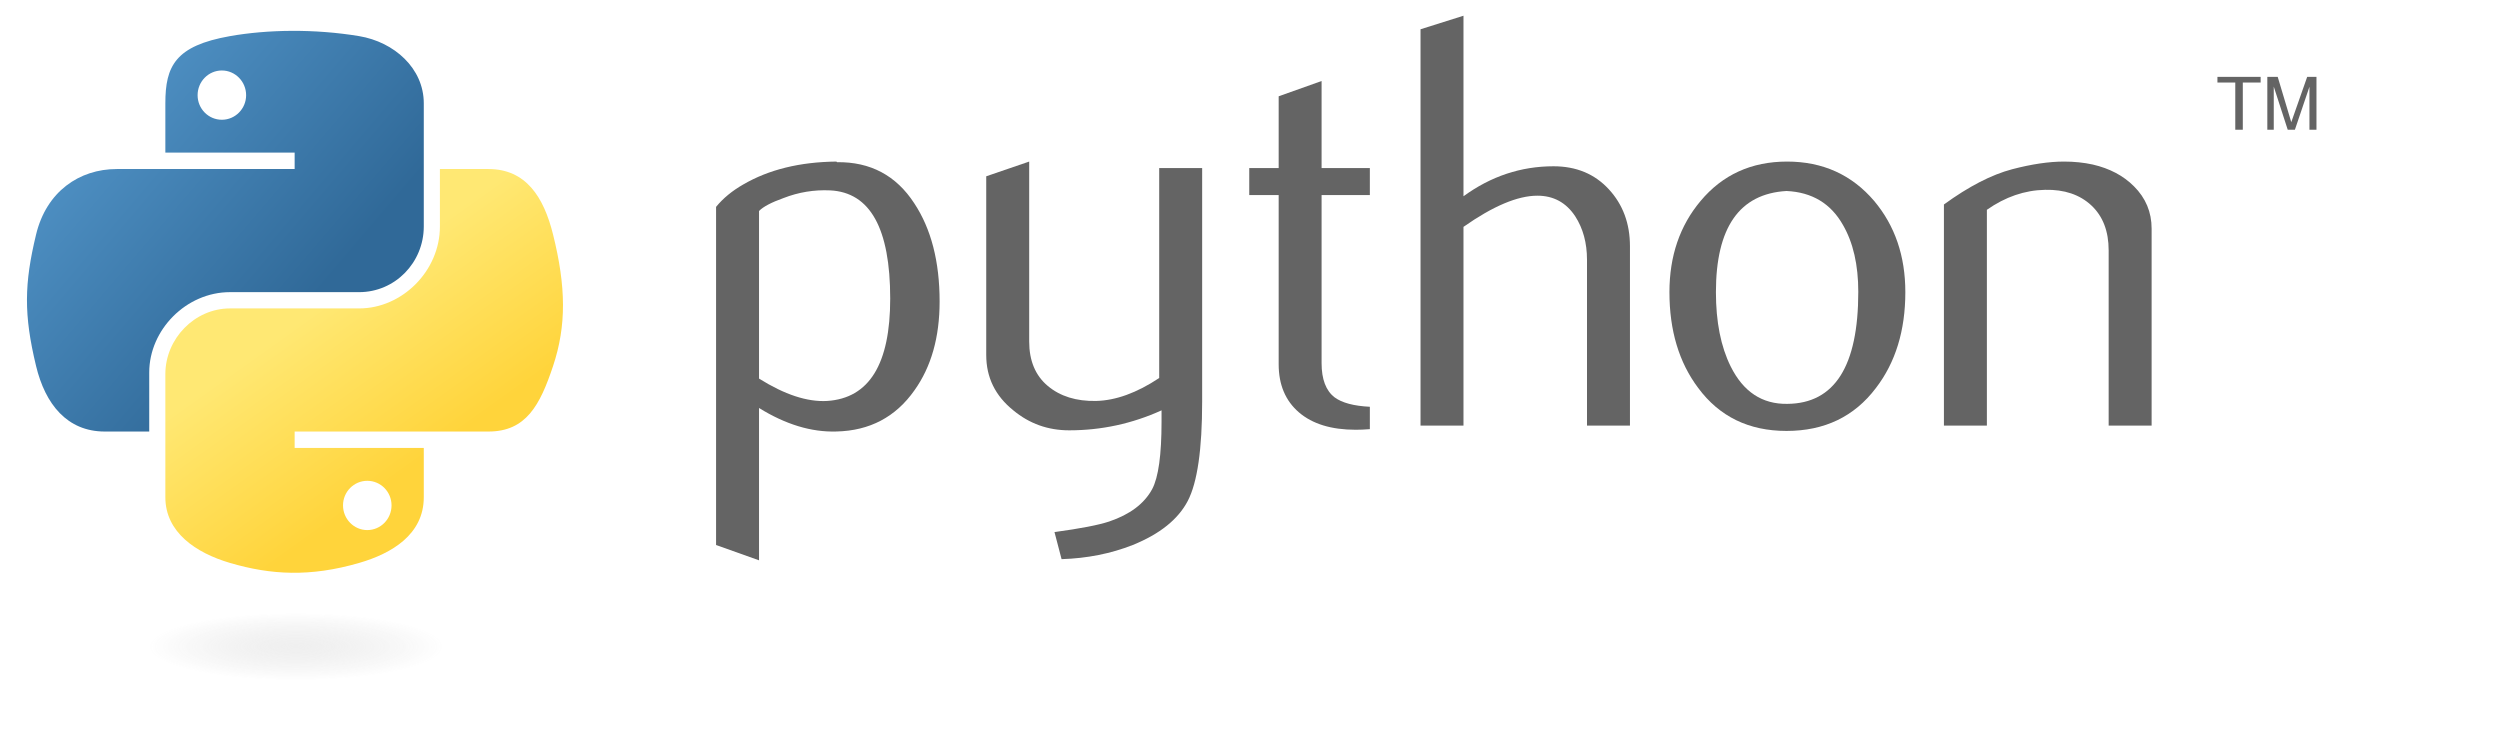
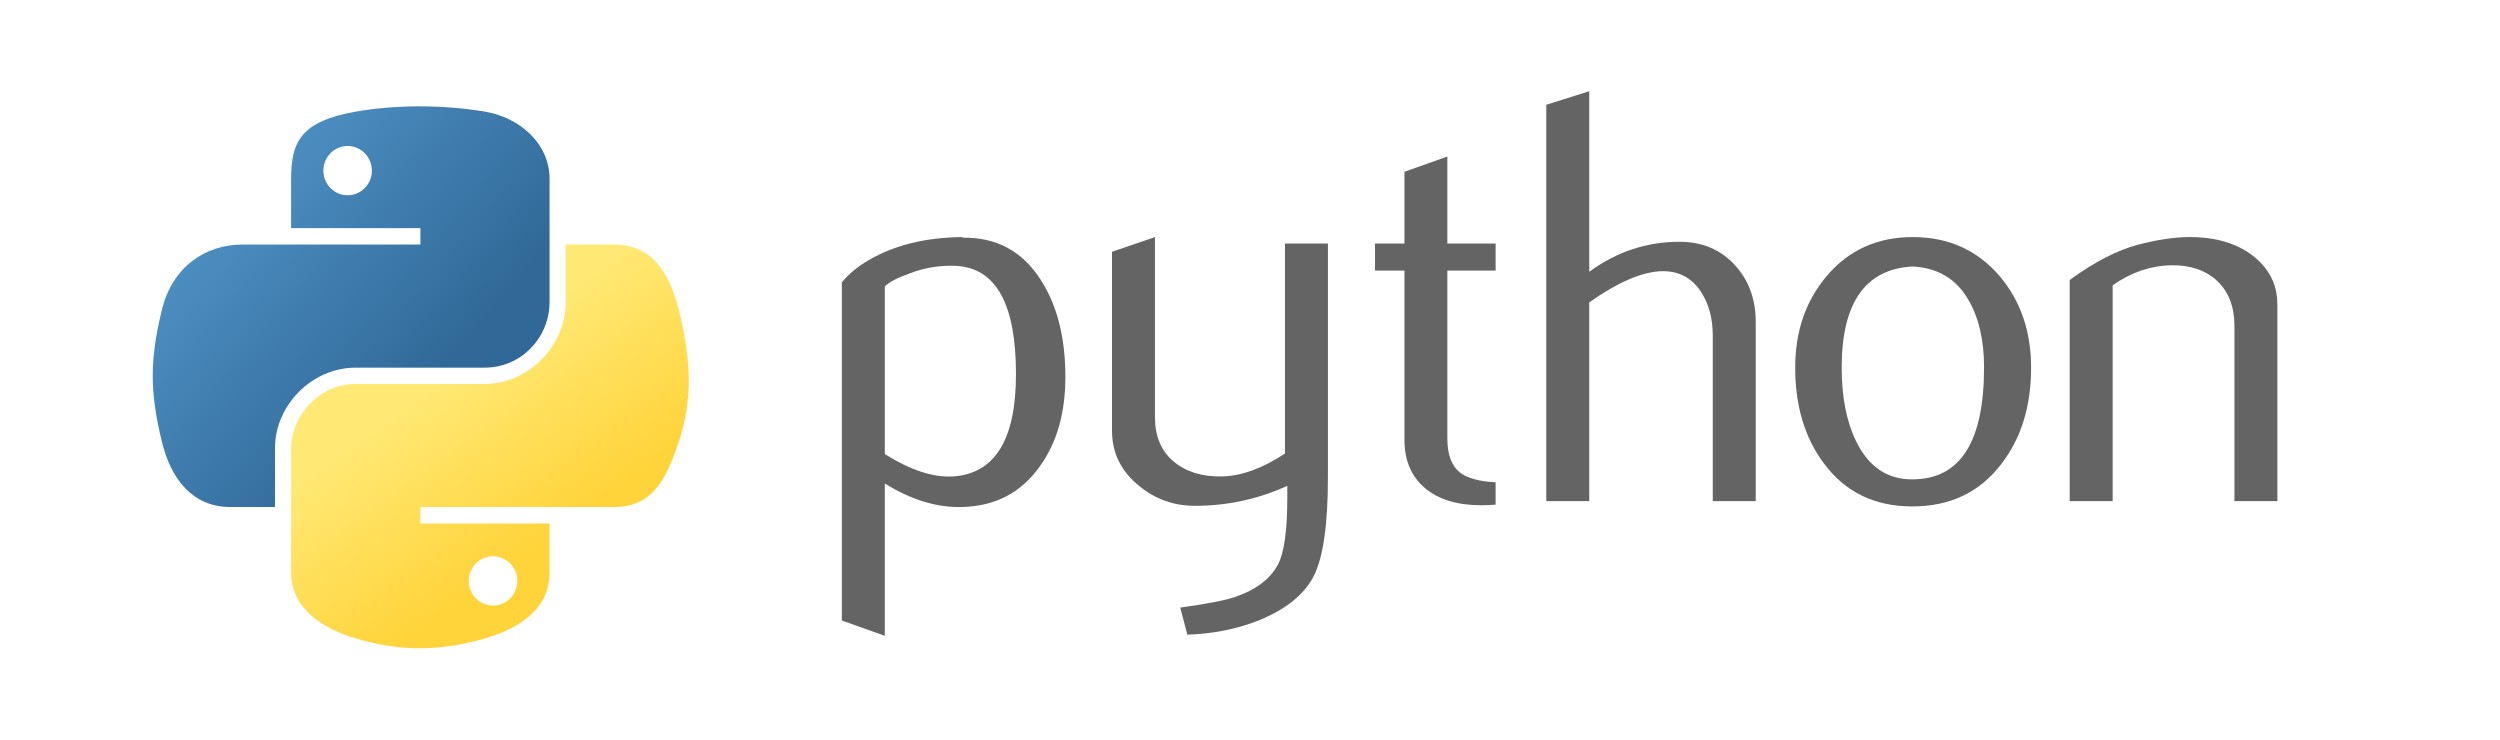
- <svg xmlns="http://www.w3.org/2000/svg" xmlns:xlink="http://www.w3.org/1999/xlink" version="1.0" width="388.84pt" height="115.02pt" id="svg2">
-   <defs id="defs4">
-     <linearGradient id="linearGradient2795">
-       <stop style="stop-color:#b8b8b8;stop-opacity:0.498" offset="0" id="stop2797" />
-       <stop style="stop-color:#7f7f7f;stop-opacity:0" offset="1" id="stop2799" />
+ <svg xmlns="http://www.w3.org/2000/svg" width="388.84" height="115.02" viewBox="0 0 388.84 115.02">
+   <defs>
+     <linearGradient id="linear-gradient-1" x1="23.754" y1="16.54" x2="70.124" y2="56.054" gradientUnits="userSpaceOnUse">
+       <stop offset="0" stop-color="#5a9fd4" />
+       <stop offset="1" stop-color="#306998" />
    </linearGradient>
-     <linearGradient id="linearGradient2787">
-       <stop style="stop-color:#7f7f7f;stop-opacity:0.5" offset="0" id="stop2789" />
-       <stop style="stop-color:#7f7f7f;stop-opacity:0" offset="1" id="stop2791" />
+     <linearGradient id="linear-gradient-2" x1="76.202" y1="89.701" x2="59.567" y2="66.389" gradientUnits="userSpaceOnUse">
+       <stop offset="0" stop-color="#ffd43b" />
+       <stop offset="1" stop-color="#ffe873" />
    </linearGradient>
-     <linearGradient id="linearGradient3676">
-       <stop style="stop-color:#b2b2b2;stop-opacity:0.5" offset="0" id="stop3678" />
-       <stop style="stop-color:#b3b3b3;stop-opacity:0" offset="1" id="stop3680" />
-     </linearGradient>
-     <linearGradient id="linearGradient3236">
-       <stop style="stop-color:#f4f4f4;stop-opacity:1" offset="0" id="stop3244" />
-       <stop style="stop-color:#ffffff;stop-opacity:1" offset="1" id="stop3240" />
-     </linearGradient>
-     <linearGradient id="linearGradient4671">
-       <stop style="stop-color:#ffd43b;stop-opacity:1" offset="0" id="stop4673" />
-       <stop style="stop-color:#ffe873;stop-opacity:1" offset="1" id="stop4675" />
-     </linearGradient>
-     <linearGradient id="linearGradient4689">
-       <stop style="stop-color:#5a9fd4;stop-opacity:1" offset="0" id="stop4691" />
-       <stop style="stop-color:#306998;stop-opacity:1" offset="1" id="stop4693" />
-     </linearGradient>
-     <linearGradient x1="224.24" y1="144.757" x2="-65.309" y2="144.757" id="linearGradient2987" xlink:href="#linearGradient4671" gradientUnits="userSpaceOnUse" gradientTransform="translate(100.2702,99.61116)" />
-     <linearGradient x1="172.942" y1="77.476" x2="26.67" y2="76.313" id="linearGradient2990" xlink:href="#linearGradient4689" gradientUnits="userSpaceOnUse" gradientTransform="translate(100.2702,99.61116)" />
-     <linearGradient x1="172.942" y1="77.476" x2="26.67" y2="76.313" id="linearGradient2587" xlink:href="#linearGradient4689" gradientUnits="userSpaceOnUse" gradientTransform="translate(100.2702,99.61116)" />
-     <linearGradient x1="224.24" y1="144.757" x2="-65.309" y2="144.757" id="linearGradient2589" xlink:href="#linearGradient4671" gradientUnits="userSpaceOnUse" gradientTransform="translate(100.2702,99.61116)" />
-     <linearGradient x1="172.942" y1="77.476" x2="26.67" y2="76.313" id="linearGradient2248" xlink:href="#linearGradient4689" gradientUnits="userSpaceOnUse" gradientTransform="translate(100.2702,99.61116)" />
-     <linearGradient x1="224.24" y1="144.757" x2="-65.309" y2="144.757" id="linearGradient2250" xlink:href="#linearGradient4671" gradientUnits="userSpaceOnUse" gradientTransform="translate(100.2702,99.61116)" />
-     <linearGradient x1="224.24" y1="144.757" x2="-65.309" y2="144.757" id="linearGradient2255" xlink:href="#linearGradient4671" gradientUnits="userSpaceOnUse" gradientTransform="matrix(0.562541,0,0,0.567972,-11.5974,-7.60954)" />
-     <linearGradient x1="172.942" y1="76.176" x2="26.67" y2="76.313" id="linearGradient2258" xlink:href="#linearGradient4689" gradientUnits="userSpaceOnUse" gradientTransform="matrix(0.562541,0,0,0.567972,-11.5974,-7.60954)" />
-     <radialGradient cx="61.519" cy="132.286" r="29.037" fx="61.519" fy="132.286" id="radialGradient2801" xlink:href="#linearGradient2795" gradientUnits="userSpaceOnUse" gradientTransform="matrix(1,0,0,0.177966,0,108.7434)" />
-     <linearGradient x1="150.961" y1="192.352" x2="112.031" y2="137.273" id="linearGradient1475" xlink:href="#linearGradient4671" gradientUnits="userSpaceOnUse" gradientTransform="matrix(0.562541,0,0,0.567972,-9.399749,-5.305317)" />
-     <linearGradient x1="26.649" y1="20.604" x2="135.665" y2="114.398" id="linearGradient1478" xlink:href="#linearGradient4689" gradientUnits="userSpaceOnUse" gradientTransform="matrix(0.562541,0,0,0.567972,-9.399749,-5.305317)" />
-     <radialGradient cx="61.519" cy="132.286" r="29.037" fx="61.519" fy="132.286" id="radialGradient1480" xlink:href="#linearGradient2795" gradientUnits="userSpaceOnUse" gradientTransform="matrix(2.382716e-8,-0.296405,1.43676,4.683673e-7,-128.544,150.5202)" />
  </defs>
  <g id="g2303">
-     <path id="path46" style="fill:#646464;fill-opacity:1" d="M 184.613,61.929 C 184.613,47.367 180.461,39.891 172.157,39.482 C 168.852,39.326 165.626,39.852 162.488,41.071 C 159.983,41.967 158.296,42.854 157.409,43.751 L 157.409,78.509 C 162.721,81.843 167.439,83.392 171.552,83.149 C 180.256,82.574 184.613,75.507 184.613,61.929 z M 194.858,62.534 C 194.858,69.932 193.123,76.072 189.633,80.956 C 185.744,86.482 180.354,89.328 173.463,89.484 C 168.268,89.65 162.916,88.022 157.409,84.611 L 157.409,116.201 L 148.5,113.024 L 148.5,42.903 C 149.963,41.11 151.844,39.57 154.125,38.263 C 159.427,35.174 165.87,33.585 173.453,33.507 L 173.58,33.634 C 180.51,33.546 185.851,36.392 189.604,42.162 C 193.103,47.455 194.858,54.239 194.858,62.534 z " />
-     <path id="path48" style="fill:#646464;fill-opacity:1" d="M 249.305,83.266 C 249.305,93.188 248.311,100.06 246.322,103.881 C 244.324,107.702 240.523,110.753 234.908,113.024 C 230.357,114.817 225.434,115.792 220.151,115.957 L 218.68,110.343 C 224.05,109.612 227.832,108.881 230.025,108.15 C 234.343,106.688 237.306,104.446 238.934,101.444 C 240.24,98.998 240.883,94.329 240.883,87.418 L 240.883,85.098 C 234.791,87.866 228.407,89.241 221.73,89.241 C 217.344,89.241 213.475,87.866 210.141,85.098 C 206.398,82.086 204.527,78.265 204.527,73.636 L 204.527,36.558 L 213.436,33.507 L 213.436,70.828 C 213.436,74.815 214.722,77.885 217.295,80.039 C 219.869,82.194 223.202,83.227 227.286,83.149 C 231.37,83.061 235.747,81.482 240.396,78.392 L 240.396,34.852 L 249.305,34.852 L 249.305,83.266 z " />
-     <path id="path50" style="fill:#646464;fill-opacity:1" d="M 284.082,88.997 C 283.02,89.085 282.045,89.124 281.149,89.124 C 276.109,89.124 272.181,87.925 269.374,85.517 C 266.577,83.11 265.173,79.786 265.173,75.546 L 265.173,40.457 L 259.071,40.457 L 259.071,34.852 L 265.173,34.852 L 265.173,19.968 L 274.072,16.8 L 274.072,34.852 L 284.082,34.852 L 284.082,40.457 L 274.072,40.457 L 274.072,75.302 C 274.072,78.646 274.969,81.014 276.762,82.398 C 278.302,83.539 280.749,84.192 284.082,84.357 L 284.082,88.997 z " />
-     <path id="path52" style="fill:#646464;fill-opacity:1" d="M 338.023,88.266 L 329.114,88.266 L 329.114,53.878 C 329.114,50.379 328.295,47.367 326.668,44.852 C 324.786,42.006 322.174,40.583 318.821,40.583 C 314.737,40.583 309.63,42.737 303.499,47.046 L 303.499,88.266 L 294.59,88.266 L 294.59,6.069 L 303.499,3.262 L 303.499,40.7 C 309.191,36.558 315.41,34.482 322.164,34.482 C 326.882,34.482 330.703,36.07 333.627,39.238 C 336.561,42.406 338.023,46.354 338.023,51.071 L 338.023,88.266 L 338.023,88.266 z " />
-     <path id="path54" style="fill:#646464;fill-opacity:1" d="M 385.374,60.526 C 385.374,54.931 384.312,50.311 382.197,46.656 C 379.682,42.201 375.773,39.852 370.49,39.609 C 360.724,40.174 355.85,47.172 355.85,60.584 C 355.85,66.735 356.864,71.871 358.911,75.994 C 361.523,81.248 365.441,83.841 370.666,83.753 C 380.471,83.675 385.374,75.936 385.374,60.526 z M 395.131,60.584 C 395.131,68.548 393.094,75.176 389.029,80.468 C 384.555,86.395 378.376,89.367 370.49,89.367 C 362.673,89.367 356.581,86.395 352.185,80.468 C 348.199,75.176 346.21,68.548 346.21,60.584 C 346.21,53.099 348.365,46.802 352.673,41.675 C 357.225,36.236 363.209,33.507 370.607,33.507 C 378.005,33.507 384.029,36.236 388.669,41.675 C 392.977,46.802 395.131,53.099 395.131,60.584 z " />
-     <path id="path56" style="fill:#646464;fill-opacity:1" d="M 446.206,88.266 L 437.297,88.266 L 437.297,51.929 C 437.297,47.942 436.098,44.833 433.7,42.591 C 431.303,40.359 428.105,39.277 424.119,39.365 C 419.889,39.443 415.863,40.827 412.042,43.507 L 412.042,88.266 L 403.133,88.266 L 403.133,42.406 C 408.26,38.673 412.978,36.236 417.286,35.096 C 421.351,34.033 424.938,33.507 428.028,33.507 C 430.143,33.507 432.131,33.712 434.002,34.121 C 437.502,34.93 440.348,36.431 442.541,38.634 C 444.987,41.071 446.206,43.995 446.206,47.416 L 446.206,88.266 z " />
-     <path id="path1948" style="fill:url(#linearGradient1478);fill-opacity:1" d="M 60.51,6.398 C 55.927,6.419 51.549,6.81 47.698,7.492 C 36.351,9.496 34.291,13.692 34.291,21.429 L 34.291,31.648 L 61.104,31.648 L 61.104,35.054 L 34.291,35.054 L 24.229,35.054 C 16.436,35.054 9.613,39.738 7.479,48.648 C 5.017,58.861 4.908,65.234 7.479,75.898 C 9.385,83.836 13.936,89.492 21.729,89.492 L 30.948,89.492 L 30.948,77.242 C 30.948,68.392 38.605,60.585 47.698,60.585 L 74.479,60.585 C 81.934,60.585 87.885,54.447 87.885,46.96 L 87.885,21.429 C 87.885,14.163 81.755,8.704 74.479,7.492 C 69.873,6.725 65.094,6.377 60.51,6.398 z M 46.01,14.617 C 48.78,14.617 51.041,16.915 51.041,19.742 C 51.041,22.558 48.78,24.835 46.01,24.835 C 43.231,24.835 40.979,22.558 40.979,19.742 C 40.979,16.915 43.231,14.617 46.01,14.617 z " />
-     <path id="path1950" style="fill:url(#linearGradient1475);fill-opacity:1" d="M 91.229,35.054 L 91.229,46.96 C 91.229,56.191 83.403,63.96 74.479,63.96 L 47.698,63.96 C 40.362,63.96 34.291,70.239 34.291,77.585 L 34.291,103.117 C 34.291,110.383 40.61,114.657 47.698,116.742 C 56.185,119.237 64.324,119.688 74.479,116.742 C 81.229,114.787 87.885,110.854 87.885,103.117 L 87.885,92.898 L 61.104,92.898 L 61.104,89.492 L 87.885,89.492 L 101.291,89.492 C 109.084,89.492 111.988,84.056 114.698,75.898 C 117.497,67.499 117.378,59.422 114.698,48.648 C 112.772,40.891 109.094,35.054 101.291,35.054 L 91.229,35.054 z M 76.166,99.71 C 78.946,99.71 81.198,101.988 81.198,104.804 C 81.198,107.631 78.946,109.929 76.166,109.929 C 73.397,109.929 71.135,107.631 71.135,104.804 C 71.135,101.988 73.397,99.71 76.166,99.71 z " />
-     <path id="text3004" style="font-size:15.164px;font-style:normal;font-weight:normal;line-height:125%;fill:#646464;fill-opacity:1;stroke:none;stroke-width:1px;stroke-linecap:butt;stroke-linejoin:miter;stroke-opacity:1;font-family:Bitstream Vera Sans" d="M 463.554,26.909 L 465.116,26.909 L 465.116,17.113 L 468.816,17.113 L 468.816,15.945 L 459.854,15.945 L 459.854,17.113 L 463.554,17.113 L 463.554,26.909 M 470.201,26.909 L 471.536,26.909 L 471.536,17.962 L 474.432,26.908 L 475.918,26.908 L 478.936,17.993 L 478.936,26.909 L 480.392,26.909 L 480.392,15.945 L 478.466,15.945 L 475.168,25.338 L 472.355,15.945 L 470.201,15.945 L 470.201,26.909" />
-     <path id="path1894" style="opacity:0.444;fill:url(#radialGradient1480);fill-opacity:1;fill-rule:nonzero;stroke:none;stroke-width:20;stroke-miterlimit:4;stroke-dasharray:none;stroke-opacity:1" transform="matrix(0.73406,0,0,0.809524,16.24958,27.00935)" d="M 110.467 132.286 A 48.948 8.607 0 1 1  12.571,132.286 A 48.948 8.607 0 1 1  110.467 132.286 z" />
+     <path id="path46" d="M158.021 58.189 C158.021 47.268 154.907 41.661 148.678 41.353 C146.2 41.237 143.78 41.631 141.426 42.545 C139.548 43.218 138.283 43.883 137.618 44.555 L137.618 70.624 C141.602 73.124 145.14 74.286 148.225 74.104 C154.753 73.672 158.021 68.372 158.021 58.189 Z M165.704 58.642 C165.704 64.191 164.403 68.796 161.786 72.459 C158.869 76.604 154.826 78.738 149.658 78.855 C145.761 78.98 141.748 77.759 137.618 75.2 L137.618 98.893 L130.936 96.51 L130.936 43.919 C132.033 42.574 133.444 41.419 135.154 40.44 C139.131 38.122 143.963 36.931 149.651 36.872 L149.746 36.967 C154.943 36.901 158.949 39.036 161.764 43.364 C164.388 47.333 165.704 52.421 165.704 58.642 Z" fill="#646464" />
+     <path id="path48" d="M206.539 74.191 C206.539 81.633 205.794 86.787 204.303 89.653 C202.804 92.518 199.953 94.807 195.742 96.51 C192.328 97.855 188.637 98.586 184.674 98.71 L183.57 94.499 C187.598 93.951 190.435 93.403 192.08 92.855 C195.318 91.758 197.54 90.077 198.761 87.825 C199.741 85.99 200.223 82.489 200.223 77.306 L200.223 75.566 C195.654 77.642 190.866 78.673 185.859 78.673 C182.569 78.673 179.667 77.642 177.167 75.566 C174.359 73.307 172.956 70.441 172.956 66.969 L172.956 39.16 L179.638 36.872 L179.638 64.863 C179.638 67.853 180.602 70.156 182.532 71.772 C184.462 73.387 186.962 74.162 190.025 74.104 C193.088 74.038 196.371 72.854 199.858 70.536 L199.858 37.881 L206.539 37.881 Z" fill="#646464" />
+     <path id="path50" d="M232.623 78.49 C231.826 78.556 231.095 78.585 230.422 78.585 C226.643 78.585 223.697 77.686 221.591 75.88 C219.493 74.074 218.441 71.582 218.441 68.402 L218.441 42.085 L213.864 42.085 L213.864 37.881 L218.441 37.881 L218.441 26.718 L225.115 24.342 L225.115 37.881 L232.623 37.881 L232.623 42.085 L225.115 42.085 L225.115 68.219 C225.115 70.726 225.788 72.503 227.133 73.541 C228.288 74.396 230.123 74.886 232.623 75.01 Z" fill="#646464" />
+     <path id="path52" d="M273.078 77.942 L266.396 77.942 L266.396 52.151 C266.396 49.526 265.782 47.268 264.561 45.381 C263.151 43.247 261.191 42.18 258.677 42.18 C255.614 42.18 251.783 43.795 247.185 47.026 L247.185 77.942 L240.503 77.942 L240.503 16.294 L247.185 14.188 L247.185 42.267 C251.454 39.16 256.118 37.603 261.184 37.603 C264.722 37.603 267.588 38.795 269.781 41.171 C271.981 43.547 273.078 46.507 273.078 50.045 L273.078 77.942 Z" fill="#646464" />
+     <path id="path54" d="M308.592 57.136 C308.592 52.94 307.795 49.475 306.208 46.734 C304.322 43.393 301.391 41.631 297.429 41.449 C290.104 41.873 286.449 47.121 286.449 57.18 C286.449 61.793 287.209 65.646 288.744 68.738 C290.703 72.678 293.642 74.623 297.56 74.557 C304.914 74.498 308.592 68.694 308.592 57.136 Z M315.909 57.18 C315.909 63.153 314.381 68.124 311.333 72.093 C307.977 76.538 303.343 78.768 297.429 78.768 C291.566 78.768 286.997 76.538 283.7 72.093 C280.71 68.124 279.219 63.153 279.219 57.18 C279.219 51.566 280.834 46.844 284.065 42.998 C287.479 38.919 291.968 36.872 297.516 36.872 C303.065 36.872 307.583 38.919 311.062 42.998 C314.294 46.844 315.909 51.566 315.909 57.18 Z" fill="#646464" />
+     <path id="path56" d="M354.215 77.942 L347.534 77.942 L347.534 50.689 C347.534 47.699 346.634 45.367 344.836 43.685 C343.038 42.011 340.64 41.2 337.65 41.266 C334.477 41.324 331.458 42.362 328.593 44.373 L328.593 77.942 L321.911 77.942 L321.911 43.547 C325.756 40.747 329.294 38.919 332.525 38.064 C335.574 37.267 338.264 36.872 340.581 36.872 C342.168 36.872 343.659 37.026 345.063 37.333 C347.687 37.94 349.822 39.065 351.467 40.717 C353.301 42.545 354.215 44.738 354.215 47.304 Z" fill="#646464" />
+     <path id="path1948" d="M64.943 16.541 C61.506 16.557 58.223 16.85 55.334 17.361 C46.824 18.864 45.279 22.011 45.279 27.814 L45.279 35.478 L65.389 35.478 L65.389 38.033 L45.279 38.033 L37.733 38.033 C31.888 38.033 26.771 41.546 25.17 48.228 C23.324 55.888 23.242 60.668 25.17 68.666 C26.599 74.619 30.013 78.861 35.858 78.861 L42.772 78.861 L42.772 69.673 C42.772 63.036 48.514 57.181 55.334 57.181 L75.42 57.181 C81.011 57.181 85.475 52.578 85.475 46.962 L85.475 27.814 C85.475 22.364 80.877 18.27 75.42 17.361 C71.966 16.786 68.381 16.525 64.943 16.541 Z M54.068 22.705 C56.146 22.705 57.842 24.429 57.842 26.548 C57.842 28.661 56.146 30.369 54.068 30.369 C51.984 30.369 50.295 28.661 50.295 26.548 C50.295 24.429 51.984 22.705 54.068 22.705 Z" fill="url(#linear-gradient-1)" />
+     <path id="path1950" d="M87.983 38.033 L87.983 46.962 C87.983 53.886 82.113 59.712 75.42 59.712 L55.334 59.712 C49.832 59.712 45.279 64.421 45.279 69.931 L45.279 89.08 C45.279 94.529 50.018 97.735 55.334 99.298 C61.7 101.17 67.804 101.508 75.42 99.298 C80.483 97.833 85.475 94.883 85.475 89.08 L85.475 81.416 L65.389 81.416 L65.389 78.861 L85.475 78.861 L95.529 78.861 C101.374 78.861 103.552 74.784 105.584 68.666 C107.684 62.366 107.594 56.309 105.584 48.228 C104.14 42.41 101.381 38.033 95.529 38.033 Z M76.686 86.525 C78.77 86.525 80.459 88.233 80.459 90.345 C80.459 92.465 78.77 94.189 76.686 94.189 C74.608 94.189 72.912 92.465 72.912 90.345 C72.912 88.233 74.608 86.525 76.686 86.525 Z" fill="url(#linear-gradient-2)" />
  </g>
</svg>
